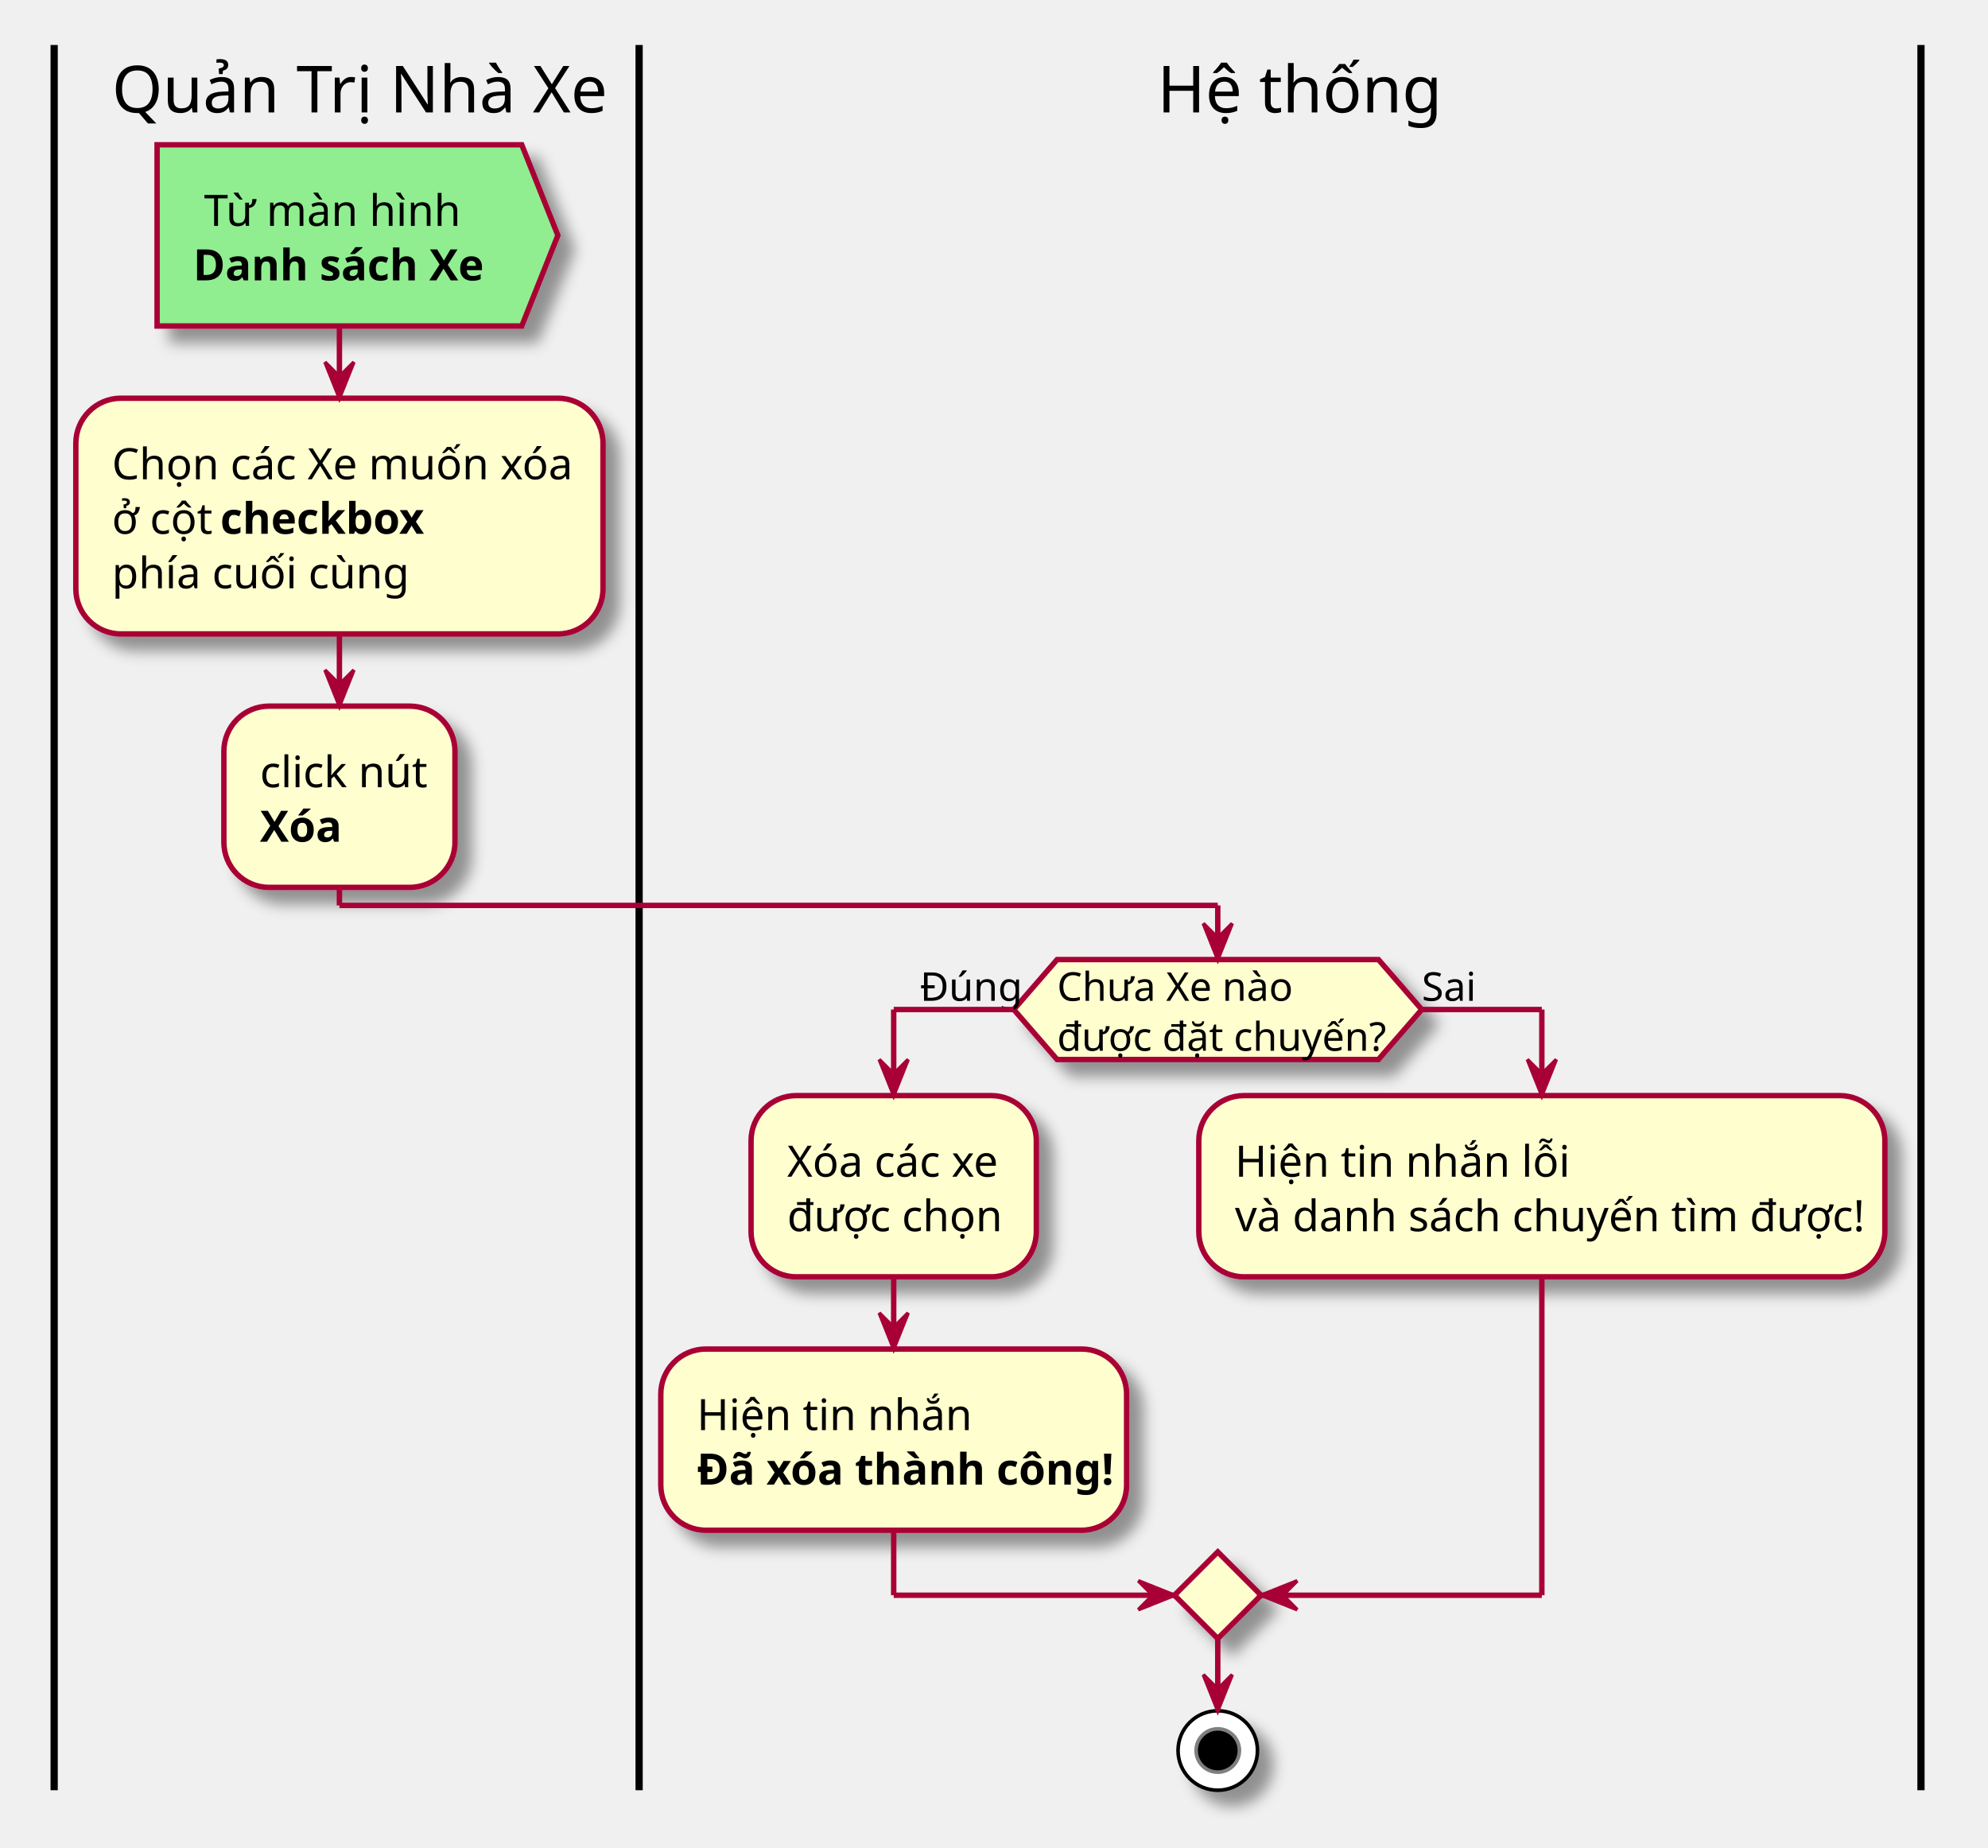
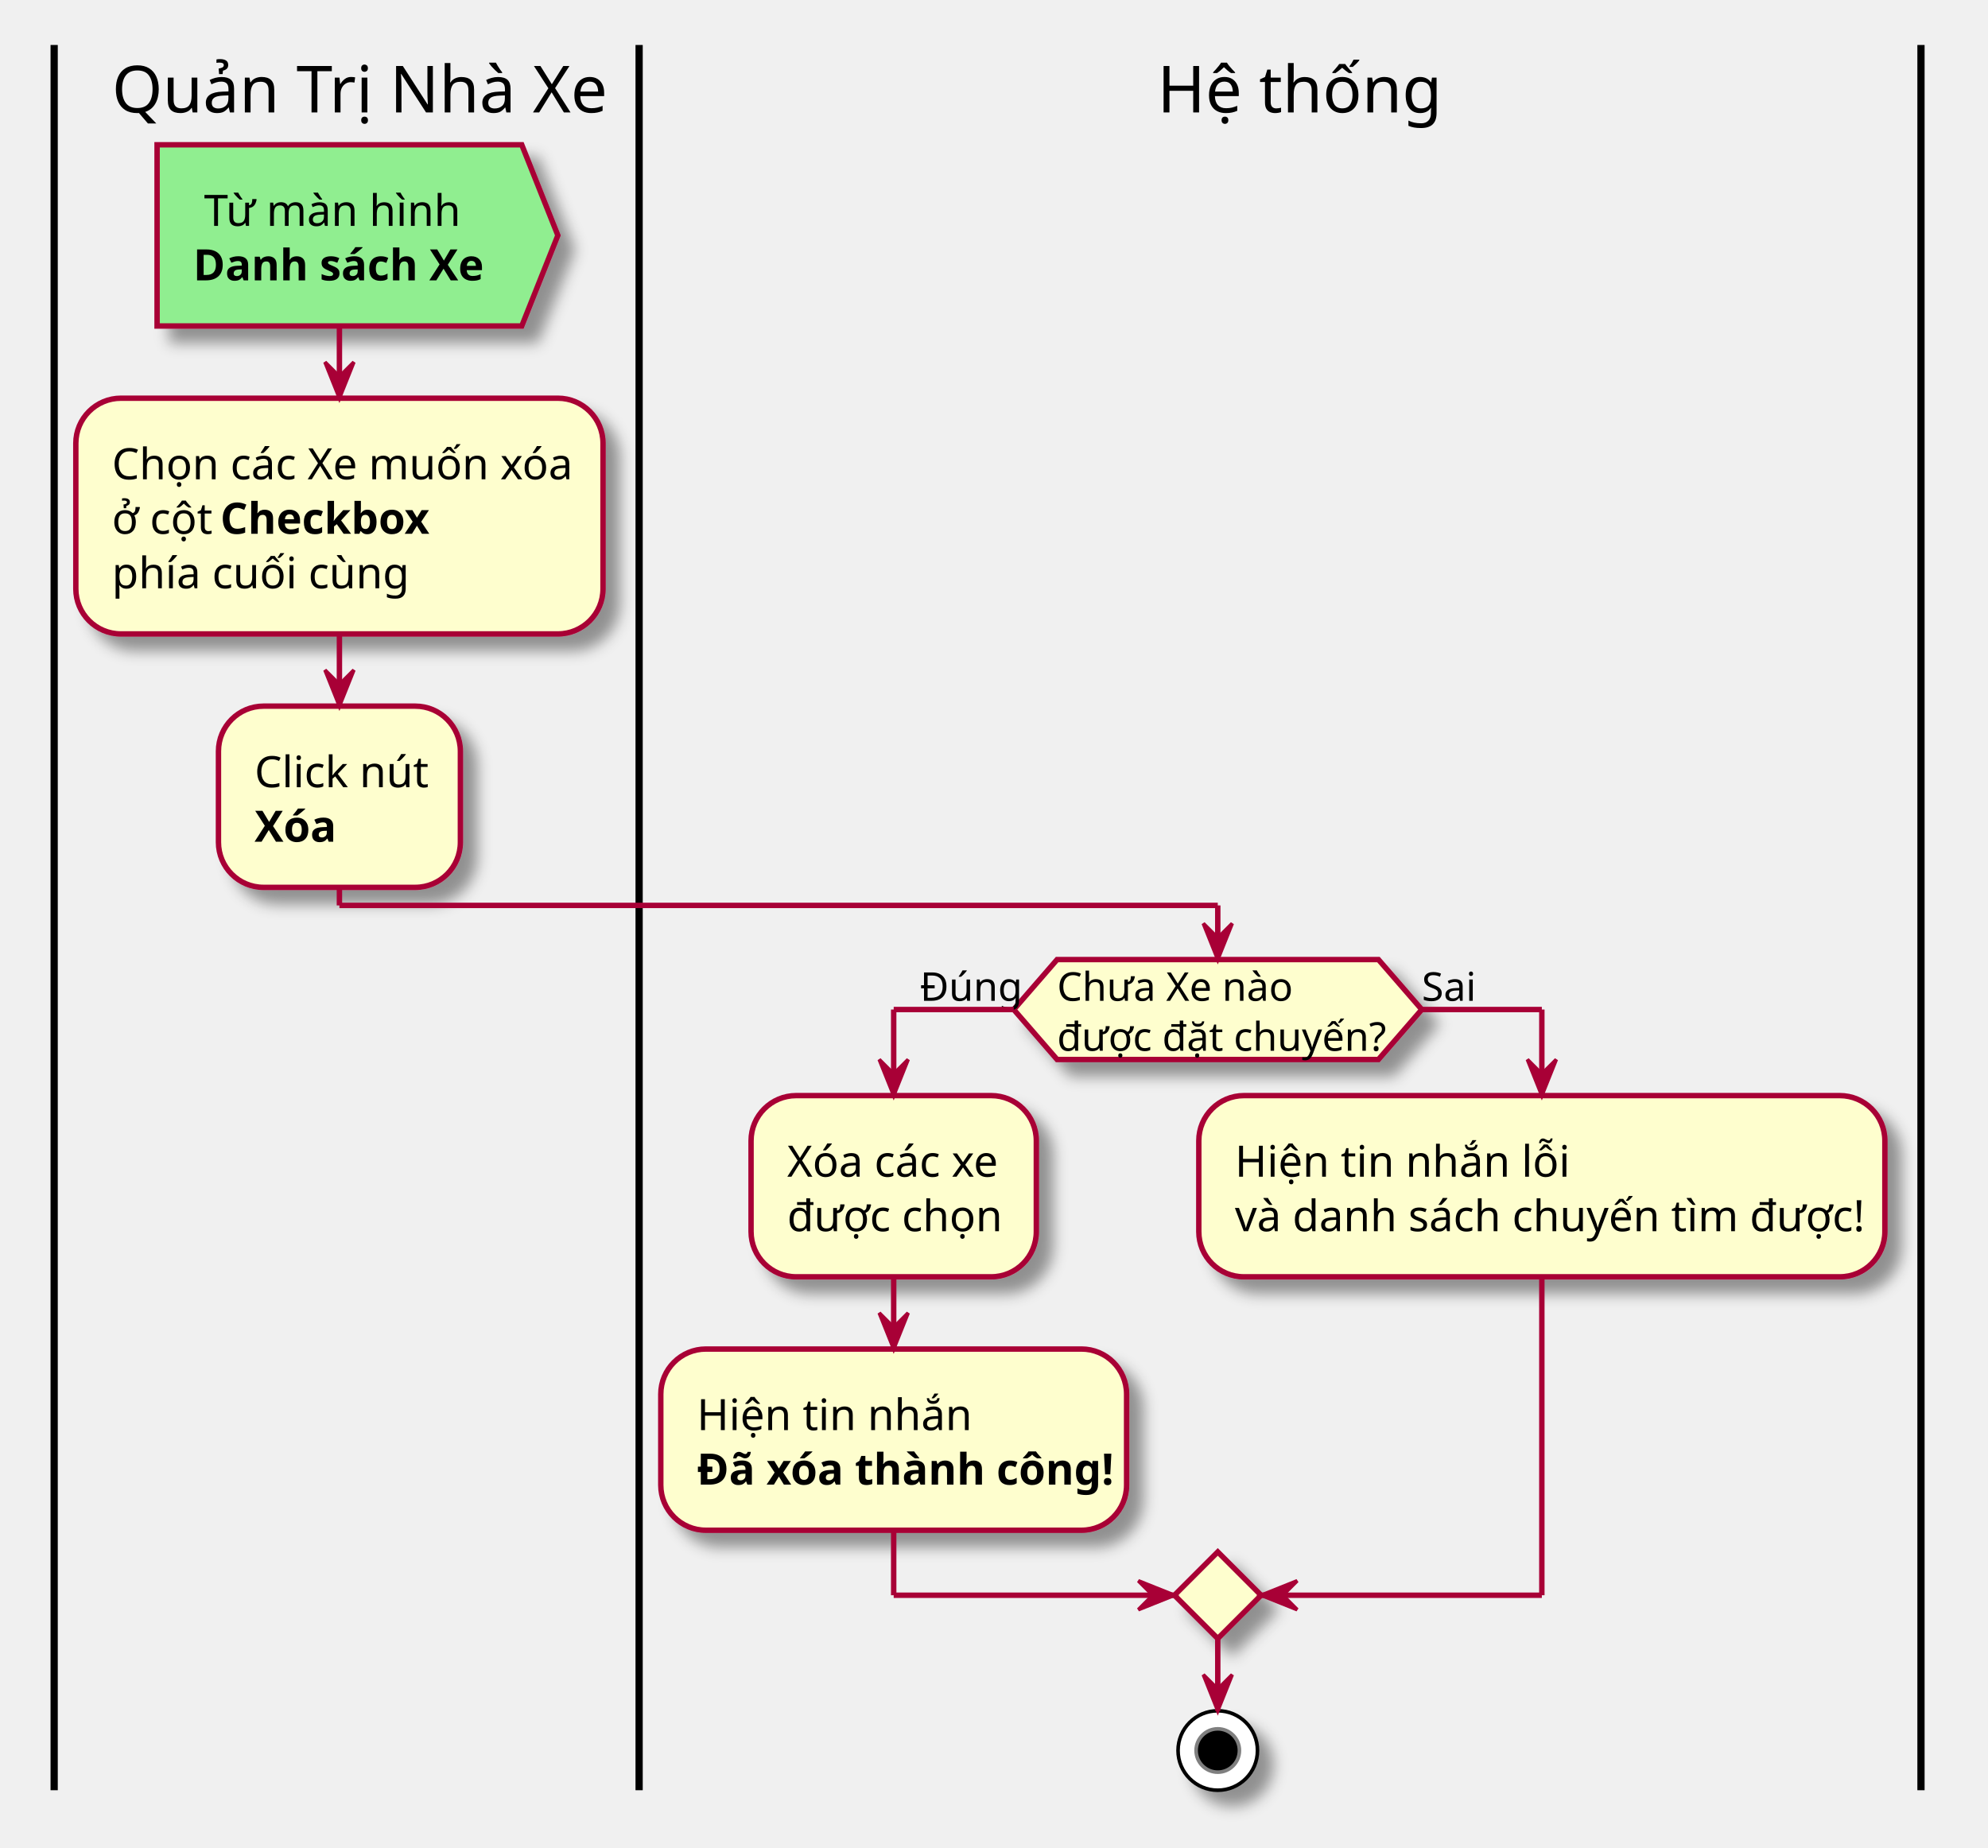
<svg xmlns="http://www.w3.org/2000/svg" contentScriptType="application/ecmascript" contentStyleType="text/css" height="1066.667px" preserveAspectRatio="none" style="width:1147px;height:1066px;" version="1.1" viewBox="0 0 1147 1066" width="1147.917px" zoomAndPan="magnify">
  <defs>
-     <filter height="300%" id="fs10jw0ad6w3g" width="300%" x="-1" y="-1">
+     <filter height="300%" id="fns0lms0eu3wc" width="300%" x="-1" y="-1">
      <feGaussianBlur result="blurOut" stdDeviation="4.167" />
      <feColorMatrix in="blurOut" result="blurOut2" type="matrix" values="0 0 0 0 0 0 0 0 0 0 0 0 0 0 0 0 0 0 .4 0" />
      <feOffset dx="8.333" dy="8.333" in="blurOut2" result="blurOut3" />
      <feBlend in="SourceGraphic" in2="blurOut3" mode="normal" />
    </filter>
  </defs>
  <g>
-     <polygon fill="#90EE90" filter="url(#fs10jw0ad6w3g)" points="90.625,83.533,301.042,83.533,321.875,135.811,301.042,188.09,90.625,188.09" style="stroke:#A80036;stroke-width:3.125;" />
+     <polygon fill="#90EE90" filter="url(#fns0lms0eu3wc)" points="90.625,83.533,301.042,83.533,321.875,135.811,301.042,188.09,90.625,188.09" style="stroke:#A80036;stroke-width:3.125;" />
    <text fill="#000000" font-family="sans-serif" font-size="25" lengthAdjust="spacing" textLength="145.833" x="117.708" y="130.318">Từ màn hình</text>
    <text fill="#000000" font-family="sans-serif" font-size="25" font-weight="bold" lengthAdjust="spacing" textLength="162.5" x="111.458" y="161.763">Danh sách Xe</text>
    <text fill="#000000" font-family="sans-serif" font-size="25" lengthAdjust="spacing" textLength="0" x="280.208" y="161.763" />
-     <rect fill="#FEFECE" filter="url(#fs10jw0ad6w3g)" height="136.003" rx="26.042" ry="26.042" style="stroke:#A80036;stroke-width:3.125;" width="304.167" x="43.75" y="229.757" />
+     <rect fill="#FEFECE" filter="url(#fns0lms0eu3wc)" height="136.003" rx="26.042" ry="26.042" style="stroke:#A80036;stroke-width:3.125;" width="304.167" x="43.75" y="229.757" />
    <text fill="#000000" font-family="sans-serif" font-size="25" lengthAdjust="spacing" textLength="262.5" x="64.583" y="276.542">Chọn các Xe muốn xóa</text>
    <text fill="#000000" font-family="sans-serif" font-size="25" lengthAdjust="spacing" textLength="56.25" x="64.583" y="307.988">ở cột</text>
-     <text fill="#000000" font-family="sans-serif" font-size="25" font-weight="bold" lengthAdjust="spacing" textLength="116.667" x="127.083" y="307.988">checkbox</text>
+     <text fill="#000000" font-family="sans-serif" font-size="25" font-weight="bold" lengthAdjust="spacing" textLength="118.75" x="127.083" y="307.988">Checkbox</text>
    <text fill="#000000" font-family="sans-serif" font-size="25" lengthAdjust="spacing" textLength="166.667" x="64.583" y="339.433">phía cuối cùng</text>
-     <rect fill="#FEFECE" filter="url(#fs10jw0ad6w3g)" height="104.557" rx="26.042" ry="26.042" style="stroke:#A80036;stroke-width:3.125;" width="133.333" x="129.167" y="407.426" />
-     <text fill="#000000" font-family="sans-serif" font-size="25" lengthAdjust="spacing" textLength="91.667" x="150" y="454.211">click nút</text>
-     <text fill="#000000" font-family="sans-serif" font-size="25" font-weight="bold" lengthAdjust="spacing" textLength="45.833" x="150" y="485.657">Xóa</text>
+     <rect fill="#FEFECE" filter="url(#fns0lms0eu3wc)" height="104.557" rx="26.042" ry="26.042" style="stroke:#A80036;stroke-width:3.125;" width="139.583" x="126.042" y="407.426" />
+     <text fill="#000000" font-family="sans-serif" font-size="25" lengthAdjust="spacing" textLength="97.917" x="146.875" y="454.211">Click nút</text>
+     <text fill="#000000" font-family="sans-serif" font-size="25" font-weight="bold" lengthAdjust="spacing" textLength="45.833" x="146.875" y="485.657">Xóa</text>
    <line style="stroke:#000000;stroke-width:4.167;" x1="31.25" x2="31.25" y1="25.948" y2="1032.914" />
-     <polygon fill="#FEFECE" filter="url(#fs10jw0ad6w3g)" points="609.896,553.65,795.312,553.65,820.312,582.475,795.312,611.3,609.896,611.3,584.896,582.475,609.896,553.65" style="stroke:#A80036;stroke-width:3.125;" />
+     <polygon fill="#FEFECE" filter="url(#fns0lms0eu3wc)" points="609.896,553.65,795.312,553.65,820.312,582.475,795.312,611.3,609.896,611.3,584.896,582.475,609.896,553.65" style="stroke:#A80036;stroke-width:3.125;" />
    <text fill="#000000" font-family="sans-serif" font-size="22.917" lengthAdjust="spacing" textLength="131.25" x="609.896" y="577.439">Chưa Xe nào</text>
    <text fill="#000000" font-family="sans-serif" font-size="22.917" lengthAdjust="spacing" textLength="185.417" x="609.896" y="606.264">được đặt chuyến?</text>
    <text fill="#000000" font-family="sans-serif" font-size="22.917" lengthAdjust="spacing" textLength="54.167" x="530.729" y="577.439">Đúng</text>
    <text fill="#000000" font-family="sans-serif" font-size="22.917" lengthAdjust="spacing" textLength="31.25" x="820.312" y="577.439">Sai</text>
-     <rect fill="#FEFECE" filter="url(#fs10jw0ad6w3g)" height="104.557" rx="26.042" ry="26.042" style="stroke:#A80036;stroke-width:3.125;" width="164.583" x="433.333" y="632.133" />
+     <rect fill="#FEFECE" filter="url(#fns0lms0eu3wc)" height="104.557" rx="26.042" ry="26.042" style="stroke:#A80036;stroke-width:3.125;" width="164.583" x="433.333" y="632.133" />
    <text fill="#000000" font-family="sans-serif" font-size="25" lengthAdjust="spacing" textLength="120.833" x="454.167" y="678.918">Xóa các xe</text>
    <text fill="#000000" font-family="sans-serif" font-size="25" lengthAdjust="spacing" textLength="122.917" x="454.167" y="710.364">được chọn</text>
-     <rect fill="#FEFECE" filter="url(#fs10jw0ad6w3g)" height="104.557" rx="26.042" ry="26.042" style="stroke:#A80036;stroke-width:3.125;" width="268.75" x="381.25" y="778.357" />
+     <rect fill="#FEFECE" filter="url(#fns0lms0eu3wc)" height="104.557" rx="26.042" ry="26.042" style="stroke:#A80036;stroke-width:3.125;" width="268.75" x="381.25" y="778.357" />
    <text fill="#000000" font-family="sans-serif" font-size="25" lengthAdjust="spacing" textLength="152.083" x="402.083" y="825.142">Hiện tin nhắn</text>
    <text fill="#000000" font-family="sans-serif" font-size="25" font-weight="bold" lengthAdjust="spacing" textLength="227.083" x="402.083" y="856.588">Đã xóa thành công!</text>
-     <rect fill="#FEFECE" filter="url(#fs10jw0ad6w3g)" height="104.557" rx="26.042" ry="26.042" style="stroke:#A80036;stroke-width:3.125;" width="395.833" x="691.667" y="632.133" />
+     <rect fill="#FEFECE" filter="url(#fns0lms0eu3wc)" height="104.557" rx="26.042" ry="26.042" style="stroke:#A80036;stroke-width:3.125;" width="395.833" x="691.667" y="632.133" />
    <text fill="#000000" font-family="sans-serif" font-size="25" lengthAdjust="spacing" textLength="185.417" x="712.5" y="678.918">Hiện tin nhắn lỗi</text>
    <text fill="#000000" font-family="sans-serif" font-size="25" lengthAdjust="spacing" textLength="354.167" x="712.5" y="710.364">và danh sách chuyến tìm được!</text>
-     <polygon fill="#FEFECE" filter="url(#fs10jw0ad6w3g)" points="702.604,895.414,727.604,920.414,702.604,945.414,677.604,920.414,702.604,895.414" style="stroke:#A80036;stroke-width:3.125;" />
-     <ellipse cx="702.604" cy="1009.998" fill="#FFFFFF" filter="url(#fs10jw0ad6w3g)" rx="22.917" ry="22.917" style="stroke:#000000;stroke-width:2.083;" />
+     <polygon fill="#FEFECE" filter="url(#fns0lms0eu3wc)" points="702.604,895.414,727.604,920.414,702.604,945.414,677.604,920.414,702.604,895.414" style="stroke:#A80036;stroke-width:3.125;" />
+     <ellipse cx="702.604" cy="1009.998" fill="#FFFFFF" filter="url(#fns0lms0eu3wc)" rx="22.917" ry="22.917" style="stroke:#000000;stroke-width:2.083;" />
    <ellipse cx="702.604" cy="1009.998" fill="#000000" rx="12.5" ry="12.5" style="stroke:#7F7F7F;stroke-width:2.083;" />
    <line style="stroke:#000000;stroke-width:4.167;" x1="368.75" x2="368.75" y1="25.948" y2="1032.914" />
    <line style="stroke:#000000;stroke-width:4.167;" x1="1108.333" x2="1108.333" y1="25.948" y2="1032.914" />
    <line style="stroke:#A80036;stroke-width:3.125;" x1="195.833" x2="195.833" y1="188.09" y2="229.757" />
    <polygon fill="#A80036" points="187.5,208.923,195.833,229.757,204.167,208.923,195.833,217.257" style="stroke:#A80036;stroke-width:2.083;" />
    <line style="stroke:#A80036;stroke-width:3.125;" x1="195.833" x2="195.833" y1="365.759" y2="407.426" />
    <polygon fill="#A80036" points="187.5,386.593,195.833,407.426,204.167,386.593,195.833,394.926" style="stroke:#A80036;stroke-width:2.083;" />
    <line style="stroke:#A80036;stroke-width:3.125;" x1="515.625" x2="515.625" y1="736.69" y2="778.357" />
    <polygon fill="#A80036" points="507.292,757.524,515.625,778.357,523.958,757.524,515.625,765.857" style="stroke:#A80036;stroke-width:2.083;" />
    <line style="stroke:#A80036;stroke-width:3.125;" x1="584.896" x2="515.625" y1="582.475" y2="582.475" />
    <line style="stroke:#A80036;stroke-width:3.125;" x1="515.625" x2="515.625" y1="582.475" y2="632.133" />
    <polygon fill="#A80036" points="507.292,611.3,515.625,632.133,523.958,611.3,515.625,619.633" style="stroke:#A80036;stroke-width:2.083;" />
    <line style="stroke:#A80036;stroke-width:3.125;" x1="820.312" x2="889.583" y1="582.475" y2="582.475" />
    <line style="stroke:#A80036;stroke-width:3.125;" x1="889.583" x2="889.583" y1="582.475" y2="632.133" />
    <polygon fill="#A80036" points="881.25,611.3,889.583,632.133,897.917,611.3,889.583,619.633" style="stroke:#A80036;stroke-width:2.083;" />
    <line style="stroke:#A80036;stroke-width:3.125;" x1="515.625" x2="515.625" y1="882.914" y2="920.414" />
    <line style="stroke:#A80036;stroke-width:3.125;" x1="515.625" x2="677.604" y1="920.414" y2="920.414" />
    <polygon fill="#A80036" points="656.771,912.081,677.604,920.414,656.771,928.748,665.104,920.414" style="stroke:#A80036;stroke-width:2.083;" />
    <line style="stroke:#A80036;stroke-width:3.125;" x1="889.583" x2="889.583" y1="736.69" y2="920.414" />
    <line style="stroke:#A80036;stroke-width:3.125;" x1="889.583" x2="727.604" y1="920.414" y2="920.414" />
    <polygon fill="#A80036" points="748.438,912.081,727.604,920.414,748.438,928.748,740.104,920.414" style="stroke:#A80036;stroke-width:2.083;" />
    <line style="stroke:#A80036;stroke-width:3.125;" x1="702.604" x2="702.604" y1="945.414" y2="987.081" />
    <polygon fill="#A80036" points="694.271,966.248,702.604,987.081,710.938,966.248,702.604,974.581" style="stroke:#A80036;stroke-width:2.083;" />
    <line style="stroke:#A80036;stroke-width:3.125;" x1="195.833" x2="195.833" y1="511.983" y2="522.4" />
    <line style="stroke:#A80036;stroke-width:3.125;" x1="195.833" x2="702.604" y1="522.4" y2="522.4" />
    <line style="stroke:#A80036;stroke-width:3.125;" x1="702.604" x2="702.604" y1="522.4" y2="553.65" />
    <polygon fill="#A80036" points="694.271,532.817,702.604,553.65,710.938,532.817,702.604,541.15" style="stroke:#A80036;stroke-width:2.083;" />
    <text fill="#000000" font-family="sans-serif" font-size="37.5" lengthAdjust="spacing" textLength="281.25" x="64.583" y="64.876">Quản Trị Nhà Xe</text>
    <text fill="#000000" font-family="sans-serif" font-size="37.5" lengthAdjust="spacing" textLength="152.083" x="667.708" y="64.876">Hệ thống</text>
  </g>
</svg>
